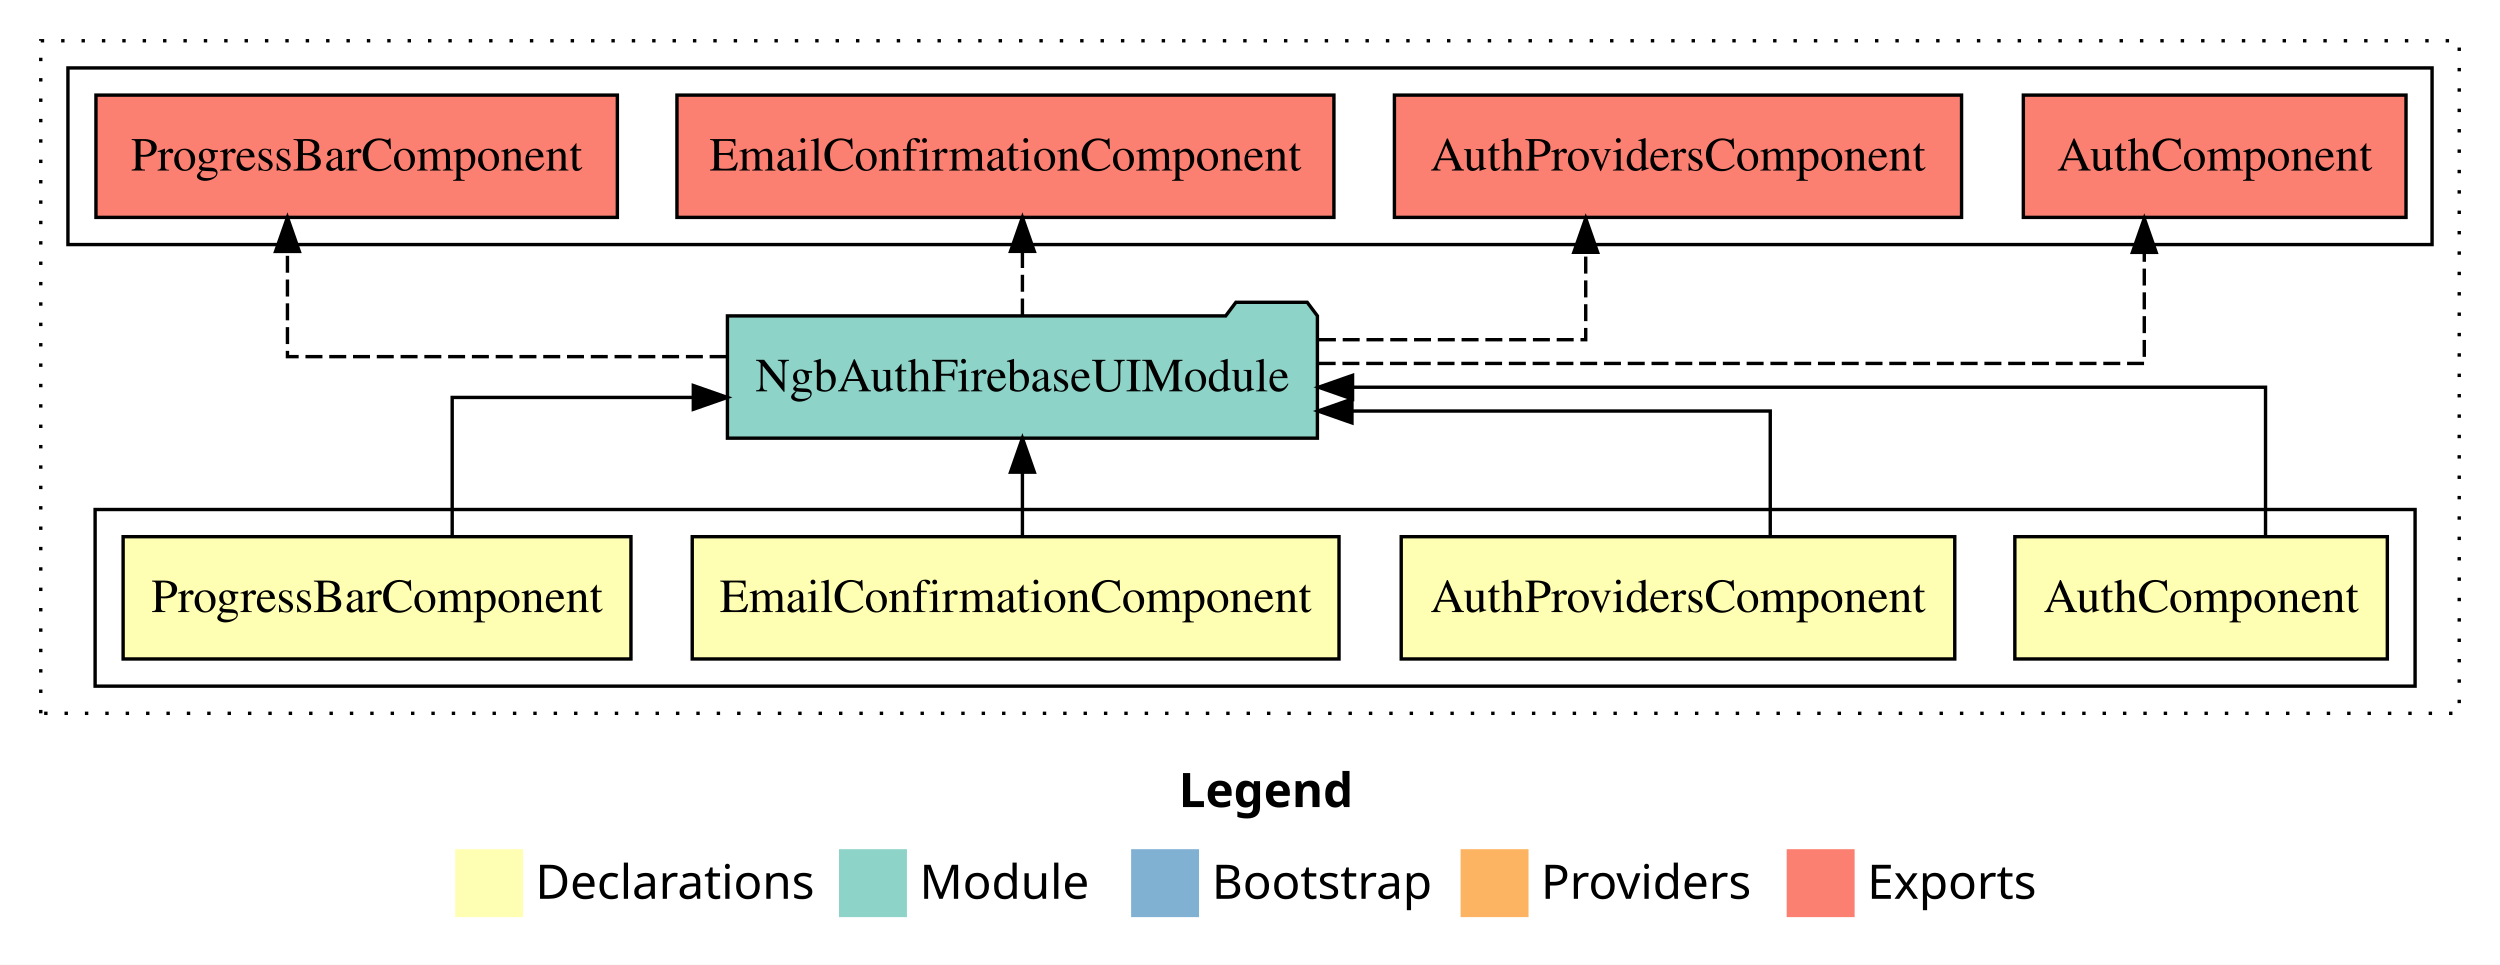
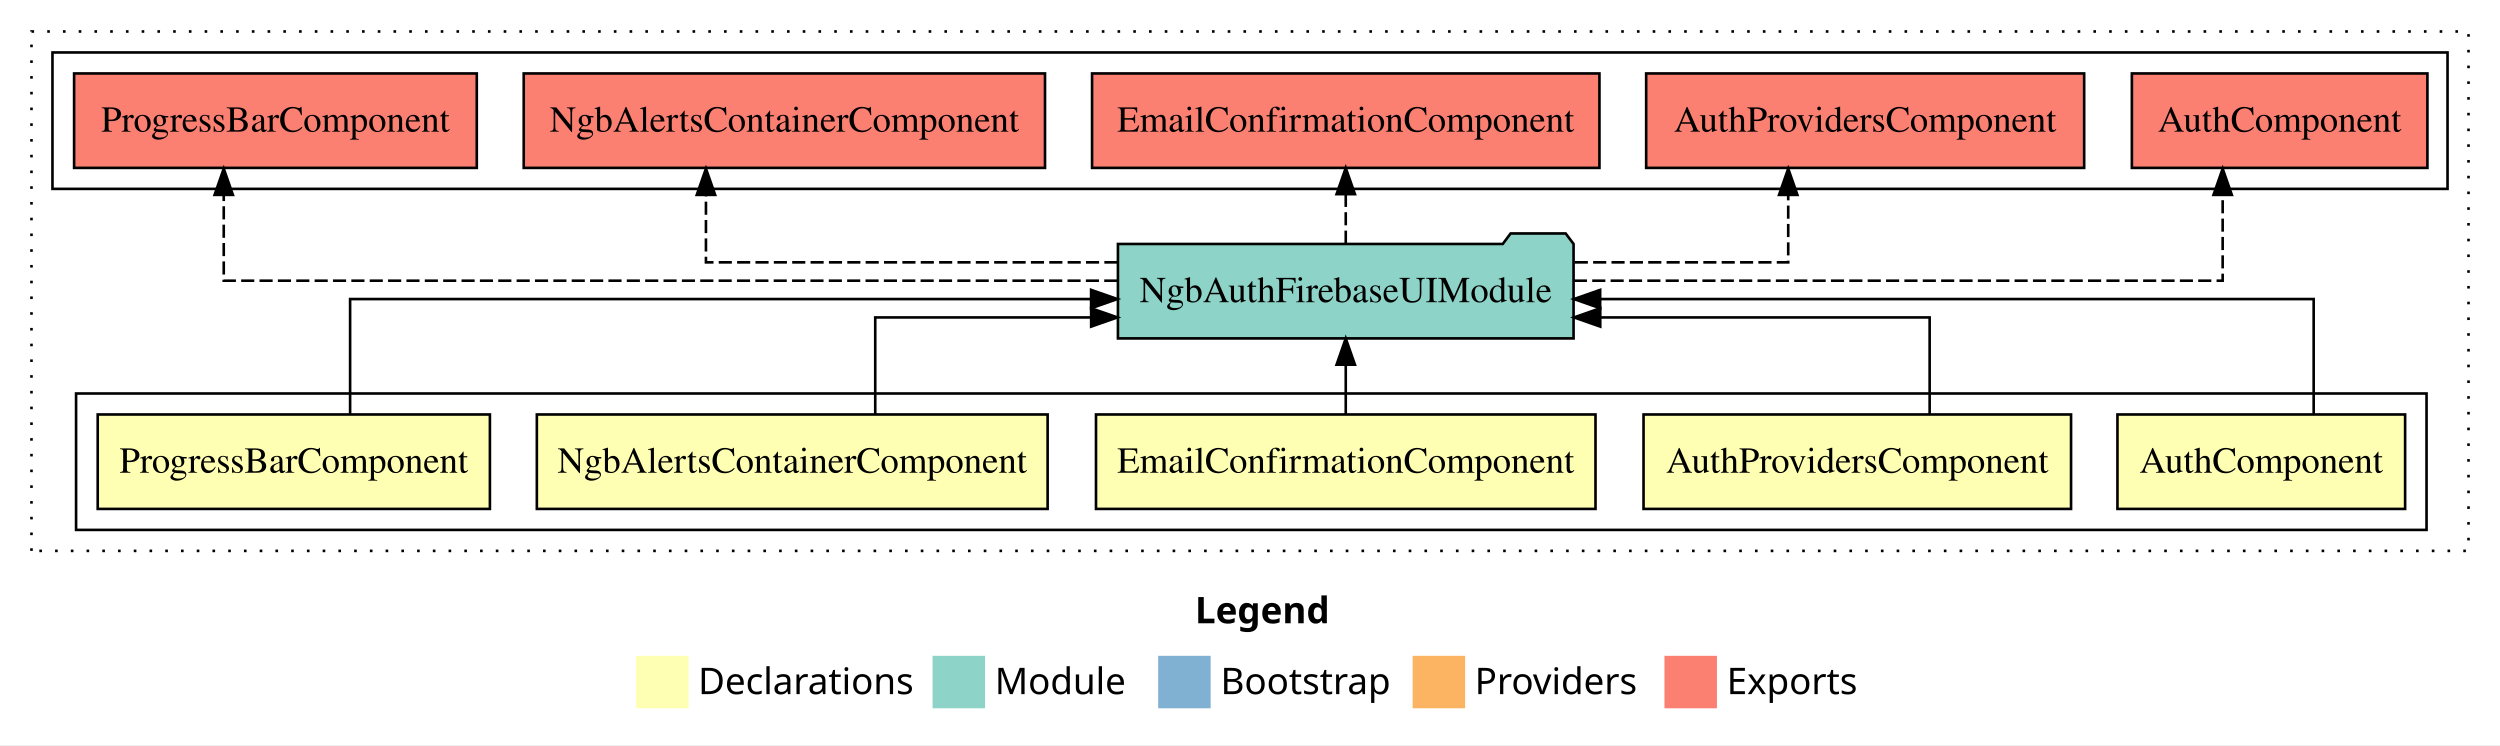
- <svg xmlns="http://www.w3.org/2000/svg" width="736pt" height="284pt" viewBox="0.00 0.00 736.00 284.00">
+ <svg xmlns="http://www.w3.org/2000/svg" width="953pt" height="284pt" viewBox="0.00 0.00 953.00 284.00">
  <g id="graph0" class="graph" transform="scale(1 1) rotate(0) translate(4 280)">
-     <polygon fill="#ffffff" stroke="transparent" points="-4,4 -4,-280 732,-280 732,4 -4,4" />
-     <text text-anchor="start" x="343.009" y="-42.4" font-family="sans-serif" font-weight="bold" font-size="14.00" fill="#000000">Legend</text>
-     <polygon fill="#ffffb3" stroke="transparent" points="130,-10 130,-30 150,-30 150,-10 130,-10" />
-     <text text-anchor="start" x="153.629" y="-15.4" font-family="sans-serif" font-size="14.00" fill="#000000">  Declarations</text>
-     <polygon fill="#8dd3c7" stroke="transparent" points="243,-10 243,-30 263,-30 263,-10 243,-10" />
-     <text text-anchor="start" x="266.725" y="-15.4" font-family="sans-serif" font-size="14.00" fill="#000000">  Module</text>
-     <polygon fill="#80b1d3" stroke="transparent" points="329,-10 329,-30 349,-30 349,-10 329,-10" />
-     <text text-anchor="start" x="352.781" y="-15.4" font-family="sans-serif" font-size="14.00" fill="#000000">  Bootstrap</text>
-     <polygon fill="#fdb462" stroke="transparent" points="426,-10 426,-30 446,-30 446,-10 426,-10" />
-     <text text-anchor="start" x="449.673" y="-15.4" font-family="sans-serif" font-size="14.00" fill="#000000">  Providers</text>
-     <polygon fill="#fb8072" stroke="transparent" points="522,-10 522,-30 542,-30 542,-10 522,-10" />
-     <text text-anchor="start" x="545.726" y="-15.4" font-family="sans-serif" font-size="14.00" fill="#000000">  Exports</text>
+     <polygon fill="#ffffff" stroke="transparent" points="-4,4 -4,-280 949,-280 949,4 -4,4" />
+     <text text-anchor="start" x="451.509" y="-42.4" font-family="sans-serif" font-weight="bold" font-size="14.00" fill="#000000">Legend</text>
+     <polygon fill="#ffffb3" stroke="transparent" points="238.5,-10 238.5,-30 258.5,-30 258.5,-10 238.5,-10" />
+     <text text-anchor="start" x="262.129" y="-15.4" font-family="sans-serif" font-size="14.00" fill="#000000">  Declarations</text>
+     <polygon fill="#8dd3c7" stroke="transparent" points="351.5,-10 351.5,-30 371.5,-30 371.5,-10 351.5,-10" />
+     <text text-anchor="start" x="375.225" y="-15.4" font-family="sans-serif" font-size="14.00" fill="#000000">  Module</text>
+     <polygon fill="#80b1d3" stroke="transparent" points="437.5,-10 437.5,-30 457.5,-30 457.5,-10 437.5,-10" />
+     <text text-anchor="start" x="461.281" y="-15.4" font-family="sans-serif" font-size="14.00" fill="#000000">  Bootstrap</text>
+     <polygon fill="#fdb462" stroke="transparent" points="534.5,-10 534.5,-30 554.5,-30 554.5,-10 534.5,-10" />
+     <text text-anchor="start" x="558.173" y="-15.4" font-family="sans-serif" font-size="14.00" fill="#000000">  Providers</text>
+     <polygon fill="#fb8072" stroke="transparent" points="630.5,-10 630.5,-30 650.5,-30 650.5,-10 630.5,-10" />
+     <text text-anchor="start" x="654.226" y="-15.4" font-family="sans-serif" font-size="14.00" fill="#000000">  Exports</text>
    <g id="clust1" class="cluster">
-       <polygon fill="none" stroke="#000000" stroke-dasharray="1,5" points="8,-70 8,-268 720,-268 720,-70 8,-70" />
+       <polygon fill="none" stroke="#000000" stroke-dasharray="1,5" points="8,-70 8,-268 937,-268 937,-70 8,-70" />
    </g>
    <g id="clust2" class="cluster">
-       <polygon fill="none" stroke="#000000" points="24,-78 24,-130 707,-130 707,-78 24,-78" />
+       <polygon fill="none" stroke="#000000" points="25,-78 25,-130 921,-130 921,-78 25,-78" />
    </g>
-     <g id="clust8" class="cluster">
-       <polygon fill="none" stroke="#000000" points="16,-208 16,-260 712,-260 712,-208 16,-208" />
+     <g id="clust9" class="cluster">
+       <polygon fill="none" stroke="#000000" points="16,-208 16,-260 929,-260 929,-208 16,-208" />
    </g>
    <g id="node1" class="node">
-       <polygon fill="#ffffb3" stroke="#000000" points="698.83,-122 589.17,-122 589.17,-86 698.83,-86 698.83,-122" />
-       <text text-anchor="middle" x="644" y="-99.8" font-family="Times,serif" font-size="14.00" fill="#000000">AuthComponent</text>
+       <polygon fill="#ffffb3" stroke="#000000" points="912.83,-122 803.17,-122 803.17,-86 912.83,-86 912.83,-122" />
+       <text text-anchor="middle" x="858" y="-99.8" font-family="Times,serif" font-size="14.00" fill="#000000">AuthComponent</text>
+     </g>
+     <g id="node6" class="node">
+       <polygon fill="#8dd3c7" stroke="#000000" points="595.843,-187 592.843,-191 571.843,-191 568.843,-187 422.157,-187 422.157,-151 595.843,-151 595.843,-187" />
+       <text text-anchor="middle" x="509" y="-164.8" font-family="Times,serif" font-size="14.00" fill="#000000">NgbAuthFirebaseUIModule</text>
+     </g>
+     <g id="edge1" class="edge">
+       <path fill="none" stroke="#000000" d="M877.972,-122.267C877.972,-140.555 877.972,-166 877.972,-166 877.972,-166 605.974,-166 605.974,-166" />
+       <polygon fill="#000000" stroke="#000000" points="605.974,-162.5 595.974,-166 605.974,-169.5 605.974,-162.5" />
+     </g>
+     <g id="node2" class="node">
+       <polygon fill="#ffffb3" stroke="#000000" points="785.483,-122 622.517,-122 622.517,-86 785.483,-86 785.483,-122" />
+       <text text-anchor="middle" x="704" y="-99.8" font-family="Times,serif" font-size="14.00" fill="#000000">AuthProvidersComponent</text>
+     </g>
+     <g id="edge2" class="edge">
+       <path fill="none" stroke="#000000" d="M731.581,-122.009C731.581,-138.049 731.581,-159 731.581,-159 731.581,-159 606.012,-159 606.012,-159" />
+       <polygon fill="#000000" stroke="#000000" points="606.012,-155.5 596.012,-159 606.012,-162.5 606.012,-155.5" />
+     </g>
+     <g id="node3" class="node">
+       <polygon fill="#ffffb3" stroke="#000000" points="604.206,-122 413.794,-122 413.794,-86 604.206,-86 604.206,-122" />
+       <text text-anchor="middle" x="509" y="-99.8" font-family="Times,serif" font-size="14.00" fill="#000000">EmailConfirmationComponent</text>
+     </g>
+     <g id="edge3" class="edge">
+       <path fill="none" stroke="#000000" d="M509,-122.106C509,-122.106 509,-140.991 509,-140.991" />
+       <polygon fill="#000000" stroke="#000000" points="505.5,-140.991 509,-150.991 512.5,-140.991 505.5,-140.991" />
+     </g>
+     <g id="node4" class="node">
+       <polygon fill="#ffffb3" stroke="#000000" points="395.354,-122 200.646,-122 200.646,-86 395.354,-86 395.354,-122" />
+       <text text-anchor="middle" x="298" y="-99.8" font-family="Times,serif" font-size="14.00" fill="#000000">NgbAlertsContainerComponent</text>
+     </g>
+     <g id="edge4" class="edge">
+       <path fill="none" stroke="#000000" d="M329.642,-122.009C329.642,-138.049 329.642,-159 329.642,-159 329.642,-159 411.948,-159 411.948,-159" />
+       <polygon fill="#000000" stroke="#000000" points="411.948,-162.5 421.948,-159 411.948,-155.5 411.948,-162.5" />
    </g>
    <g id="node5" class="node">
-       <polygon fill="#8dd3c7" stroke="#000000" points="383.843,-187 380.843,-191 359.843,-191 356.843,-187 210.157,-187 210.157,-151 383.843,-151 383.843,-187" />
-       <text text-anchor="middle" x="297" y="-164.8" font-family="Times,serif" font-size="14.00" fill="#000000">NgbAuthFirebaseUIModule</text>
-     </g>
-     <g id="edge1" class="edge">
-       <path fill="none" stroke="#000000" d="M662.972,-122.267C662.972,-140.555 662.972,-166 662.972,-166 662.972,-166 394.194,-166 394.194,-166" />
-       <polygon fill="#000000" stroke="#000000" points="394.194,-162.5 384.194,-166 394.194,-169.5 394.194,-162.5" />
-     </g>
-     <g id="node2" class="node">
-       <polygon fill="#ffffb3" stroke="#000000" points="571.483,-122 408.517,-122 408.517,-86 571.483,-86 571.483,-122" />
-       <text text-anchor="middle" x="490" y="-99.8" font-family="Times,serif" font-size="14.00" fill="#000000">AuthProvidersComponent</text>
-     </g>
-     <g id="edge2" class="edge">
-       <path fill="none" stroke="#000000" d="M517.164,-122.009C517.164,-138.049 517.164,-159 517.164,-159 517.164,-159 394.015,-159 394.015,-159" />
-       <polygon fill="#000000" stroke="#000000" points="394.015,-155.5 384.015,-159 394.015,-162.5 394.015,-155.5" />
-     </g>
-     <g id="node3" class="node">
-       <polygon fill="#ffffb3" stroke="#000000" points="390.206,-122 199.794,-122 199.794,-86 390.206,-86 390.206,-122" />
-       <text text-anchor="middle" x="295" y="-99.8" font-family="Times,serif" font-size="14.00" fill="#000000">EmailConfirmationComponent</text>
-     </g>
-     <g id="edge3" class="edge">
-       <path fill="none" stroke="#000000" d="M297,-122.106C297,-122.106 297,-140.991 297,-140.991" />
-       <polygon fill="#000000" stroke="#000000" points="293.5,-140.991 297,-150.991 300.5,-140.991 293.5,-140.991" />
-     </g>
-     <g id="node4" class="node">
-       <polygon fill="#ffffb3" stroke="#000000" points="181.752,-122 32.248,-122 32.248,-86 181.752,-86 181.752,-122" />
-       <text text-anchor="middle" x="107" y="-99.8" font-family="Times,serif" font-size="14.00" fill="#000000">ProgressBarComponent</text>
-     </g>
-     <g id="edge4" class="edge">
-       <path fill="none" stroke="#000000" d="M129.125,-122.022C129.125,-139.373 129.125,-163 129.125,-163 129.125,-163 200.112,-163 200.112,-163" />
-       <polygon fill="#000000" stroke="#000000" points="200.112,-166.5 210.112,-163 200.112,-159.5 200.112,-166.5" />
-     </g>
-     <g id="node6" class="node">
-       <polygon fill="#fb8072" stroke="#000000" points="704.33,-252 591.67,-252 591.67,-216 704.33,-216 704.33,-252" />
-       <text text-anchor="middle" x="648" y="-229.8" font-family="Times,serif" font-size="14.00" fill="#000000">AuthComponent </text>
+       <polygon fill="#ffffb3" stroke="#000000" points="182.752,-122 33.248,-122 33.248,-86 182.752,-86 182.752,-122" />
+       <text text-anchor="middle" x="108" y="-99.8" font-family="Times,serif" font-size="14.00" fill="#000000">ProgressBarComponent</text>
    </g>
    <g id="edge5" class="edge">
-       <path fill="none" stroke="#000000" stroke-dasharray="5,2" d="M384.209,-173C482.061,-173 627.278,-173 627.278,-173 627.278,-173 627.278,-205.698 627.278,-205.698" />
-       <polygon fill="#000000" stroke="#000000" points="623.779,-205.698 627.278,-215.698 630.779,-205.698 623.779,-205.698" />
+       <path fill="none" stroke="#000000" d="M129.459,-122.267C129.459,-140.555 129.459,-166 129.459,-166 129.459,-166 411.925,-166 411.925,-166" />
+       <polygon fill="#000000" stroke="#000000" points="411.926,-169.5 421.925,-166 411.925,-162.5 411.926,-169.5" />
    </g>
    <g id="node7" class="node">
-       <polygon fill="#fb8072" stroke="#000000" points="573.484,-252 406.516,-252 406.516,-216 573.484,-216 573.484,-252" />
-       <text text-anchor="middle" x="490" y="-229.8" font-family="Times,serif" font-size="14.00" fill="#000000">AuthProvidersComponent </text>
+       <polygon fill="#fb8072" stroke="#000000" points="921.33,-252 808.67,-252 808.67,-216 921.33,-216 921.33,-252" />
+       <text text-anchor="middle" x="865" y="-229.8" font-family="Times,serif" font-size="14.00" fill="#000000">AuthComponent </text>
    </g>
    <g id="edge6" class="edge">
-       <path fill="none" stroke="#000000" stroke-dasharray="5,2" d="M384.289,-180C424.241,-180 462.836,-180 462.836,-180 462.836,-180 462.836,-205.718 462.836,-205.718" />
-       <polygon fill="#000000" stroke="#000000" points="459.336,-205.718 462.836,-215.718 466.336,-205.718 459.336,-205.718" />
+       <path fill="none" stroke="#000000" stroke-dasharray="5,2" d="M595.955,-173C695,-173 843.278,-173 843.278,-173 843.278,-173 843.278,-205.698 843.278,-205.698" />
+       <polygon fill="#000000" stroke="#000000" points="839.779,-205.698 843.278,-215.698 846.779,-205.698 839.779,-205.698" />
    </g>
    <g id="node8" class="node">
-       <polygon fill="#fb8072" stroke="#000000" points="388.706,-252 195.294,-252 195.294,-216 388.706,-216 388.706,-252" />
-       <text text-anchor="middle" x="292" y="-229.8" font-family="Times,serif" font-size="14.00" fill="#000000">EmailConfirmationComponent </text>
+       <polygon fill="#fb8072" stroke="#000000" points="790.484,-252 623.516,-252 623.516,-216 790.484,-216 790.484,-252" />
+       <text text-anchor="middle" x="707" y="-229.8" font-family="Times,serif" font-size="14.00" fill="#000000">AuthProvidersComponent </text>
    </g>
    <g id="edge7" class="edge">
-       <path fill="none" stroke="#000000" stroke-dasharray="5,2" d="M297,-187.106C297,-187.106 297,-205.991 297,-205.991" />
-       <polygon fill="#000000" stroke="#000000" points="293.5,-205.991 297,-215.991 300.5,-205.991 293.5,-205.991" />
+       <path fill="none" stroke="#000000" stroke-dasharray="5,2" d="M596.299,-180C637.456,-180 677.669,-180 677.669,-180 677.669,-180 677.669,-205.718 677.669,-205.718" />
+       <polygon fill="#000000" stroke="#000000" points="674.17,-205.718 677.669,-215.718 681.17,-205.718 674.17,-205.718" />
    </g>
    <g id="node9" class="node">
+       <polygon fill="#fb8072" stroke="#000000" points="605.706,-252 412.294,-252 412.294,-216 605.706,-216 605.706,-252" />
+       <text text-anchor="middle" x="509" y="-229.8" font-family="Times,serif" font-size="14.00" fill="#000000">EmailConfirmationComponent </text>
+     </g>
+     <g id="edge8" class="edge">
+       <path fill="none" stroke="#000000" stroke-dasharray="5,2" d="M509,-187.106C509,-187.106 509,-205.991 509,-205.991" />
+       <polygon fill="#000000" stroke="#000000" points="505.5,-205.991 509,-215.991 512.5,-205.991 505.5,-205.991" />
+     </g>
+     <g id="node10" class="node">
+       <polygon fill="#fb8072" stroke="#000000" points="394.354,-252 195.645,-252 195.645,-216 394.354,-216 394.354,-252" />
+       <text text-anchor="middle" x="295" y="-229.8" font-family="Times,serif" font-size="14.00" fill="#000000">NgbAlertsContainerComponent </text>
+     </g>
+     <g id="edge9" class="edge">
+       <path fill="none" stroke="#000000" stroke-dasharray="5,2" d="M421.982,-180C351.94,-180 265.108,-180 265.108,-180 265.108,-180 265.108,-205.718 265.108,-205.718" />
+       <polygon fill="#000000" stroke="#000000" points="261.608,-205.718 265.108,-215.718 268.608,-205.718 261.608,-205.718" />
+     </g>
+     <g id="node11" class="node">
      <polygon fill="#fb8072" stroke="#000000" points="177.752,-252 24.248,-252 24.248,-216 177.752,-216 177.752,-252" />
      <text text-anchor="middle" x="101" y="-229.8" font-family="Times,serif" font-size="14.00" fill="#000000">ProgressBarComponent </text>
    </g>
-     <g id="edge8" class="edge">
-       <path fill="none" stroke="#000000" stroke-dasharray="5,2" d="M209.927,-175C149.802,-175 80.625,-175 80.625,-175 80.625,-175 80.625,-205.977 80.625,-205.977" />
-       <polygon fill="#000000" stroke="#000000" points="77.125,-205.977 80.625,-215.977 84.125,-205.977 77.125,-205.977" />
+     <g id="edge10" class="edge">
+       <path fill="none" stroke="#000000" stroke-dasharray="5,2" d="M421.931,-173C296.876,-173 81.291,-173 81.291,-173 81.291,-173 81.291,-205.698 81.291,-205.698" />
+       <polygon fill="#000000" stroke="#000000" points="77.791,-205.698 81.291,-215.698 84.791,-205.698 77.791,-205.698" />
    </g>
  </g>
</svg>
